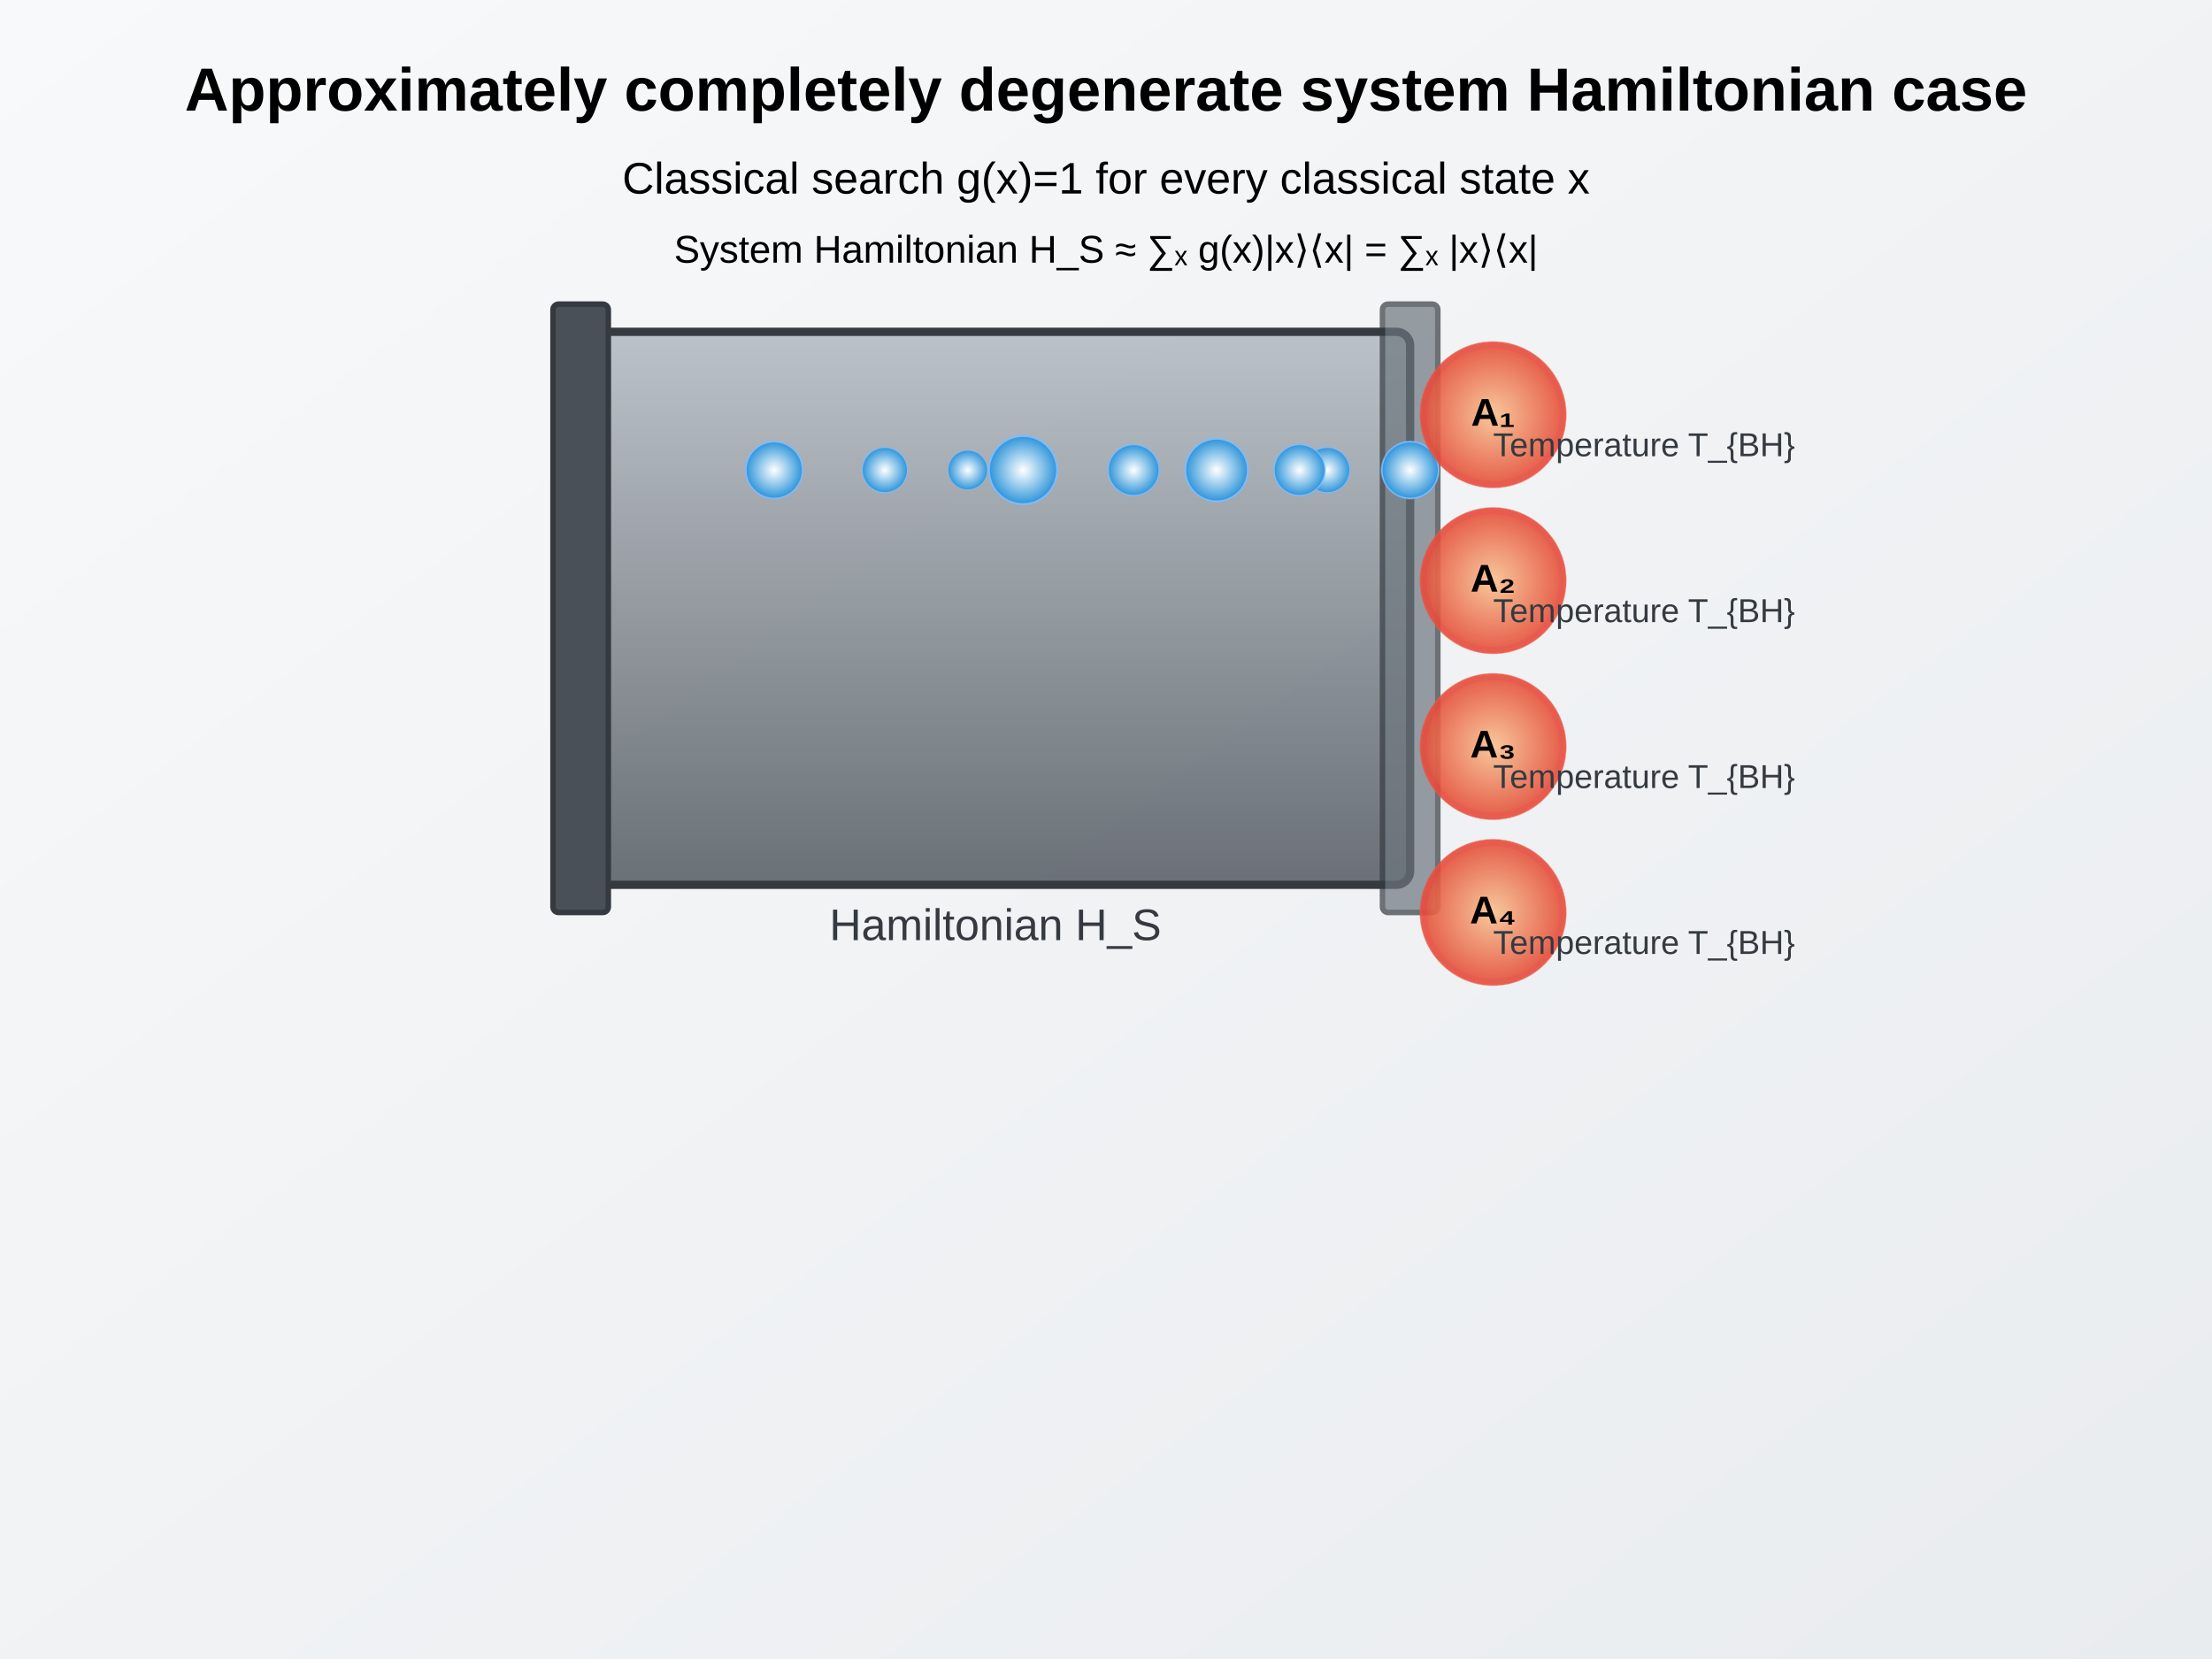
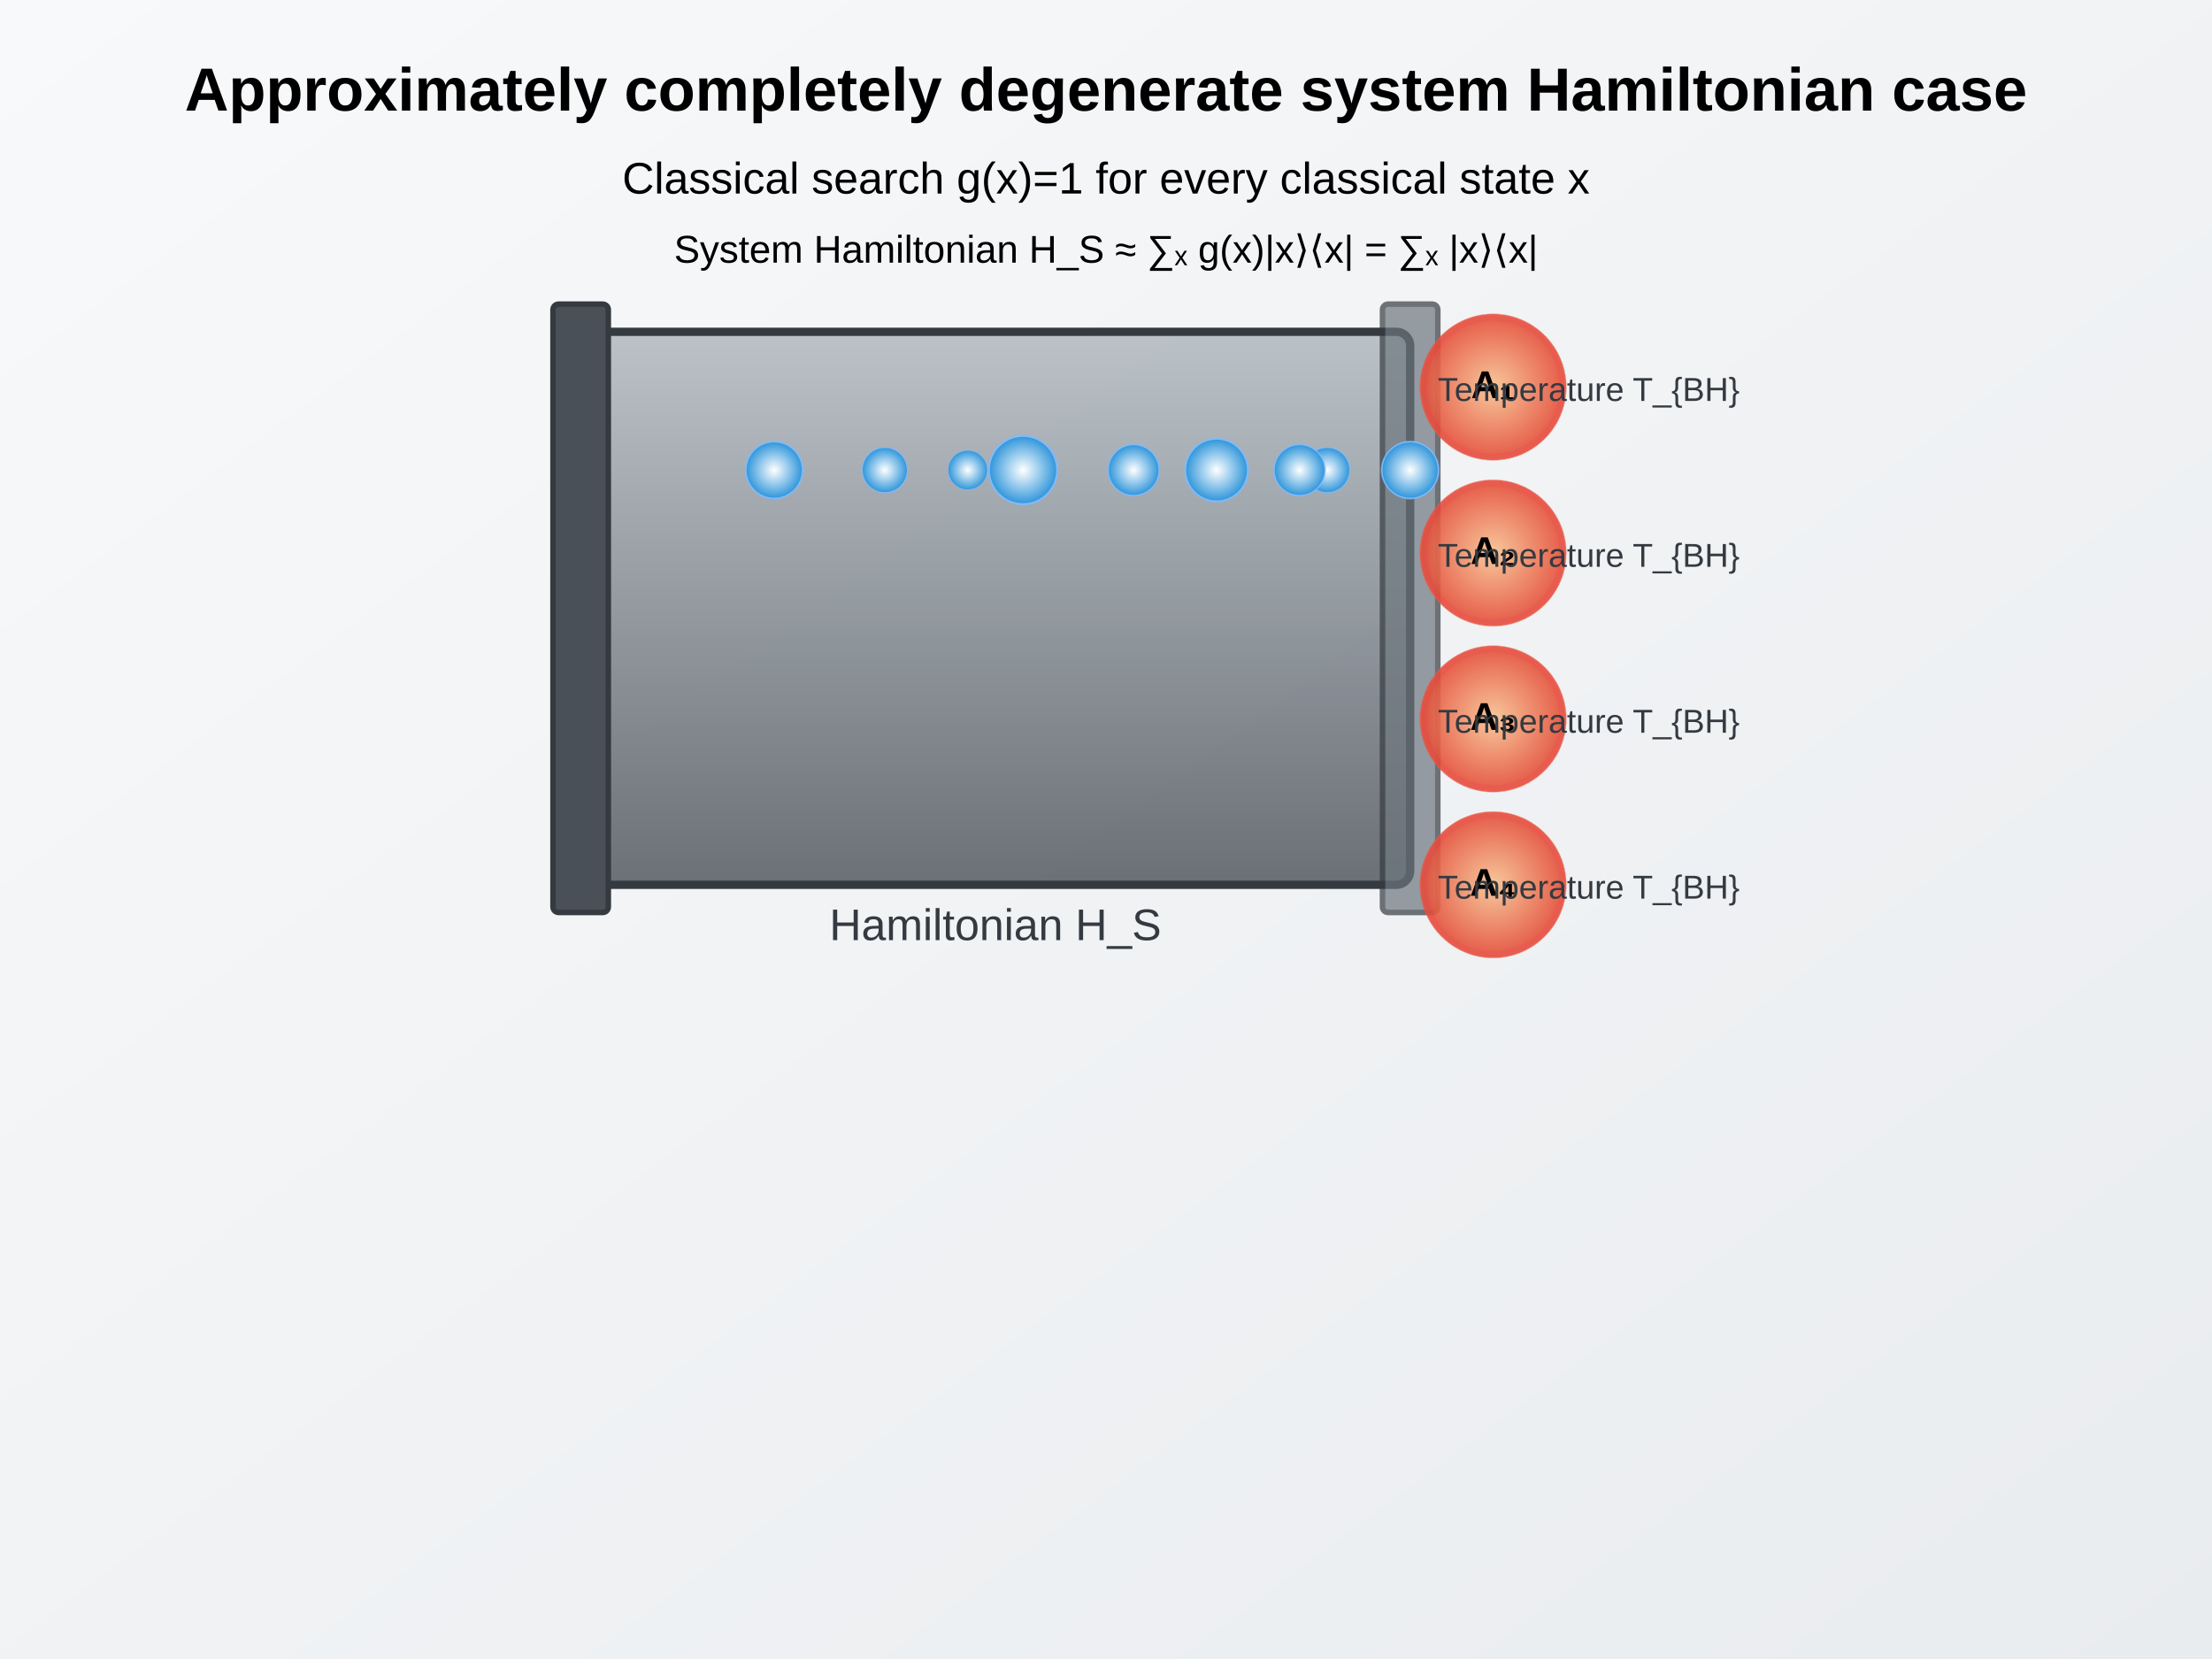
<svg xmlns="http://www.w3.org/2000/svg" viewBox="0 0 800 600">
  <defs>
    <linearGradient id="bg_grad" x1="0%" y1="0%" x2="100%" y2="100%">
      <stop offset="0%" style="stop-color:#f8f9fa;stop-opacity:1" />
      <stop offset="100%" style="stop-color:#e9ecef;stop-opacity:1" />
    </linearGradient>
    <linearGradient id="cavity_grad" x1="0%" y1="0%" x2="0%" y2="100%">
      <stop offset="0%" style="stop-color:#adb5bd;stop-opacity:0.8" />
      <stop offset="100%" style="stop-color:#495057;stop-opacity:0.8" />
    </linearGradient>
    <radialGradient id="atom_grad" cx="50%" cy="50%" r="50%" fx="50%" fy="50%">
      <stop offset="0%" style="stop-color:#f8c291;stop-opacity:1" />
      <stop offset="100%" style="stop-color:#e55039;stop-opacity:1" />
    </radialGradient>
    <radialGradient id="photon_grad" cx="50%" cy="50%" r="50%" fx="50%" fy="50%">
      <stop offset="0%" style="stop-color:#ffffff;stop-opacity:1" />
      <stop offset="100%" style="stop-color:#3498db;stop-opacity:1" />
    </radialGradient>
    <filter id="atom_glow" x="-50%" y="-50%" width="200%" height="200%">
      <feGaussianBlur in="SourceGraphic" stdDeviation="3" result="blur" />
      <feColorMatrix in="blur" type="matrix" values="1 0 0 0 0  0 1 0 0 0  0 0 1 0 0  0 0 0 18 -7" result="glow" />
      <feBlend in="SourceGraphic" in2="glow" mode="normal" />
    </filter>
    <filter id="photon_glow" x="-50%" y="-50%" width="200%" height="200%">
      <feGaussianBlur in="SourceGraphic" stdDeviation="4" result="blur" />
      <feColorMatrix in="blur" type="matrix" values="0 0 0 0 0.2  0 0 0 0 0.5  0 0 1 0 1  0 0 0 20 -7" result="glow" />
      <feBlend in="SourceGraphic" in2="glow" mode="normal" />
    </filter>
  </defs>
  <rect width="800" height="600" fill="url(#bg_grad)" />
  <text x="400" y="40" font-family="Arial" font-size="22" text-anchor="middle" font-weight="bold">
    Approximately completely degenerate system Hamiltonian case
  </text>
  <text x="400" y="70" font-family="Arial" font-size="16" text-anchor="middle">
    Classical search g(x)=1 for every classical state x
  </text>
  <text x="400" y="95" font-family="Arial" font-size="14" text-anchor="middle">
    System Hamiltonian H_S ≈ ∑ₓ g(x)|x⟩⟨x| = ∑ₓ |x⟩⟨x|
  </text>
  <g transform="translate(250, 170)">
    <rect x="-40" y="-50" width="300" height="200" rx="5" ry="5" fill="url(#cavity_grad)" stroke="#343a40" stroke-width="3" />
    <rect x="-50" y="-60" width="20" height="220" rx="2" ry="2" fill="#495057" stroke="#343a40" stroke-width="2" />
    <rect x="250" y="-60" width="20" height="220" rx="2" ry="2" fill="#6c757d" stroke="#343a40" stroke-width="2" opacity="0.7" />
    <circle cx="30" cy="0" r="10" fill="url(#photon_grad)" filter="url(#photon_glow)" />
    <circle cx="70" cy="0" r="8" fill="url(#photon_grad)" filter="url(#photon_glow)" />
    <circle cx="120" cy="0" r="12" fill="url(#photon_grad)" filter="url(#photon_glow)" />
    <circle cx="160" cy="0" r="9" fill="url(#photon_grad)" filter="url(#photon_glow)" />
    <circle cx="190" cy="0" r="11" fill="url(#photon_grad)" filter="url(#photon_glow)" />
    <circle cx="230" cy="0" r="8" fill="url(#photon_grad)" filter="url(#photon_glow)" />
    <circle cx="260" cy="0" r="10" fill="url(#photon_grad)" filter="url(#photon_glow)" />
    <circle cx="100" cy="0" r="7" fill="url(#photon_grad)" filter="url(#photon_glow)" />
    <circle cx="220" cy="0" r="9" fill="url(#photon_grad)" filter="url(#photon_glow)" />
    <text x="110" y="170" font-family="Arial" font-size="16" text-anchor="middle" fill="#343a40">Hamiltonian H_S</text>
  </g>
  <g transform="translate(430, 310)">
-     <circle cx="110" cy="-160" r="25" fill="url(#atom_grad)" stroke="#e74c3c" stroke-width="2" filter="url(#atom_glow)" opacity="0.9" />
-     <text x="110" y="-160" font-family="Arial" font-size="14" text-anchor="middle" dominant-baseline="middle" font-weight="bold">A₁</text>
-     <text x="110" y="-145" font-family="Arial" font-size="12" text-anchor="start" fill="#343a40">Temperature T_{BH}</text>
+     <circle cx="110" cy="-170" r="25" fill="url(#atom_grad)" stroke="#e74c3c" stroke-width="2" filter="url(#atom_glow)" opacity="0.9" />
+     <text x="110" y="-170" font-family="Arial" font-size="14" text-anchor="middle" dominant-baseline="middle" font-weight="bold">A₁</text>
+     <text x="90" y="-165" font-family="Arial" font-size="12" text-anchor="start" fill="#343a40">Temperature T_{BH}</text>
  </g>
  <g transform="translate(430, 370)">
-     <circle cx="110" cy="-160" r="25" fill="url(#atom_grad)" stroke="#e74c3c" stroke-width="2" filter="url(#atom_glow)" opacity="0.9" />
-     <text x="110" y="-160" font-family="Arial" font-size="14" text-anchor="middle" dominant-baseline="middle" font-weight="bold">A₂</text>
-     <text x="110" y="-145" font-family="Arial" font-size="12" text-anchor="start" fill="#343a40">Temperature T_{BH}</text>
+     <circle cx="110" cy="-170" r="25" fill="url(#atom_grad)" stroke="#e74c3c" stroke-width="2" filter="url(#atom_glow)" opacity="0.9" />
+     <text x="110" y="-170" font-family="Arial" font-size="14" text-anchor="middle" dominant-baseline="middle" font-weight="bold">A₂</text>
+     <text x="90" y="-165" font-family="Arial" font-size="12" text-anchor="start" fill="#343a40">Temperature T_{BH}</text>
  </g>
  <g transform="translate(430, 430)">
-     <circle cx="110" cy="-160" r="25" fill="url(#atom_grad)" stroke="#e74c3c" stroke-width="2" filter="url(#atom_glow)" opacity="0.9" />
-     <text x="110" y="-160" font-family="Arial" font-size="14" text-anchor="middle" dominant-baseline="middle" font-weight="bold">A₃</text>
-     <text x="110" y="-145" font-family="Arial" font-size="12" text-anchor="start" fill="#343a40">Temperature T_{BH}</text>
+     <circle cx="110" cy="-170" r="25" fill="url(#atom_grad)" stroke="#e74c3c" stroke-width="2" filter="url(#atom_glow)" opacity="0.9" />
+     <text x="110" y="-170" font-family="Arial" font-size="14" text-anchor="middle" dominant-baseline="middle" font-weight="bold">A₃</text>
+     <text x="90" y="-165" font-family="Arial" font-size="12" text-anchor="start" fill="#343a40">Temperature T_{BH}</text>
  </g>
  <g transform="translate(430, 490)">
-     <circle cx="110" cy="-160" r="25" fill="url(#atom_grad)" stroke="#e74c3c" stroke-width="2" filter="url(#atom_glow)" opacity="0.9" />
-     <text x="110" y="-160" font-family="Arial" font-size="14" text-anchor="middle" dominant-baseline="middle" font-weight="bold">A₄</text>
-     <text x="110" y="-145" font-family="Arial" font-size="12" text-anchor="start" fill="#343a40">Temperature T_{BH}</text>
+     <circle cx="110" cy="-170" r="25" fill="url(#atom_grad)" stroke="#e74c3c" stroke-width="2" filter="url(#atom_glow)" opacity="0.9" />
+     <text x="110" y="-170" font-family="Arial" font-size="14" text-anchor="middle" dominant-baseline="middle" font-weight="bold">A₄</text>
+     <text x="90" y="-165" font-family="Arial" font-size="12" text-anchor="start" fill="#343a40">Temperature T_{BH}</text>
  </g>
</svg>
